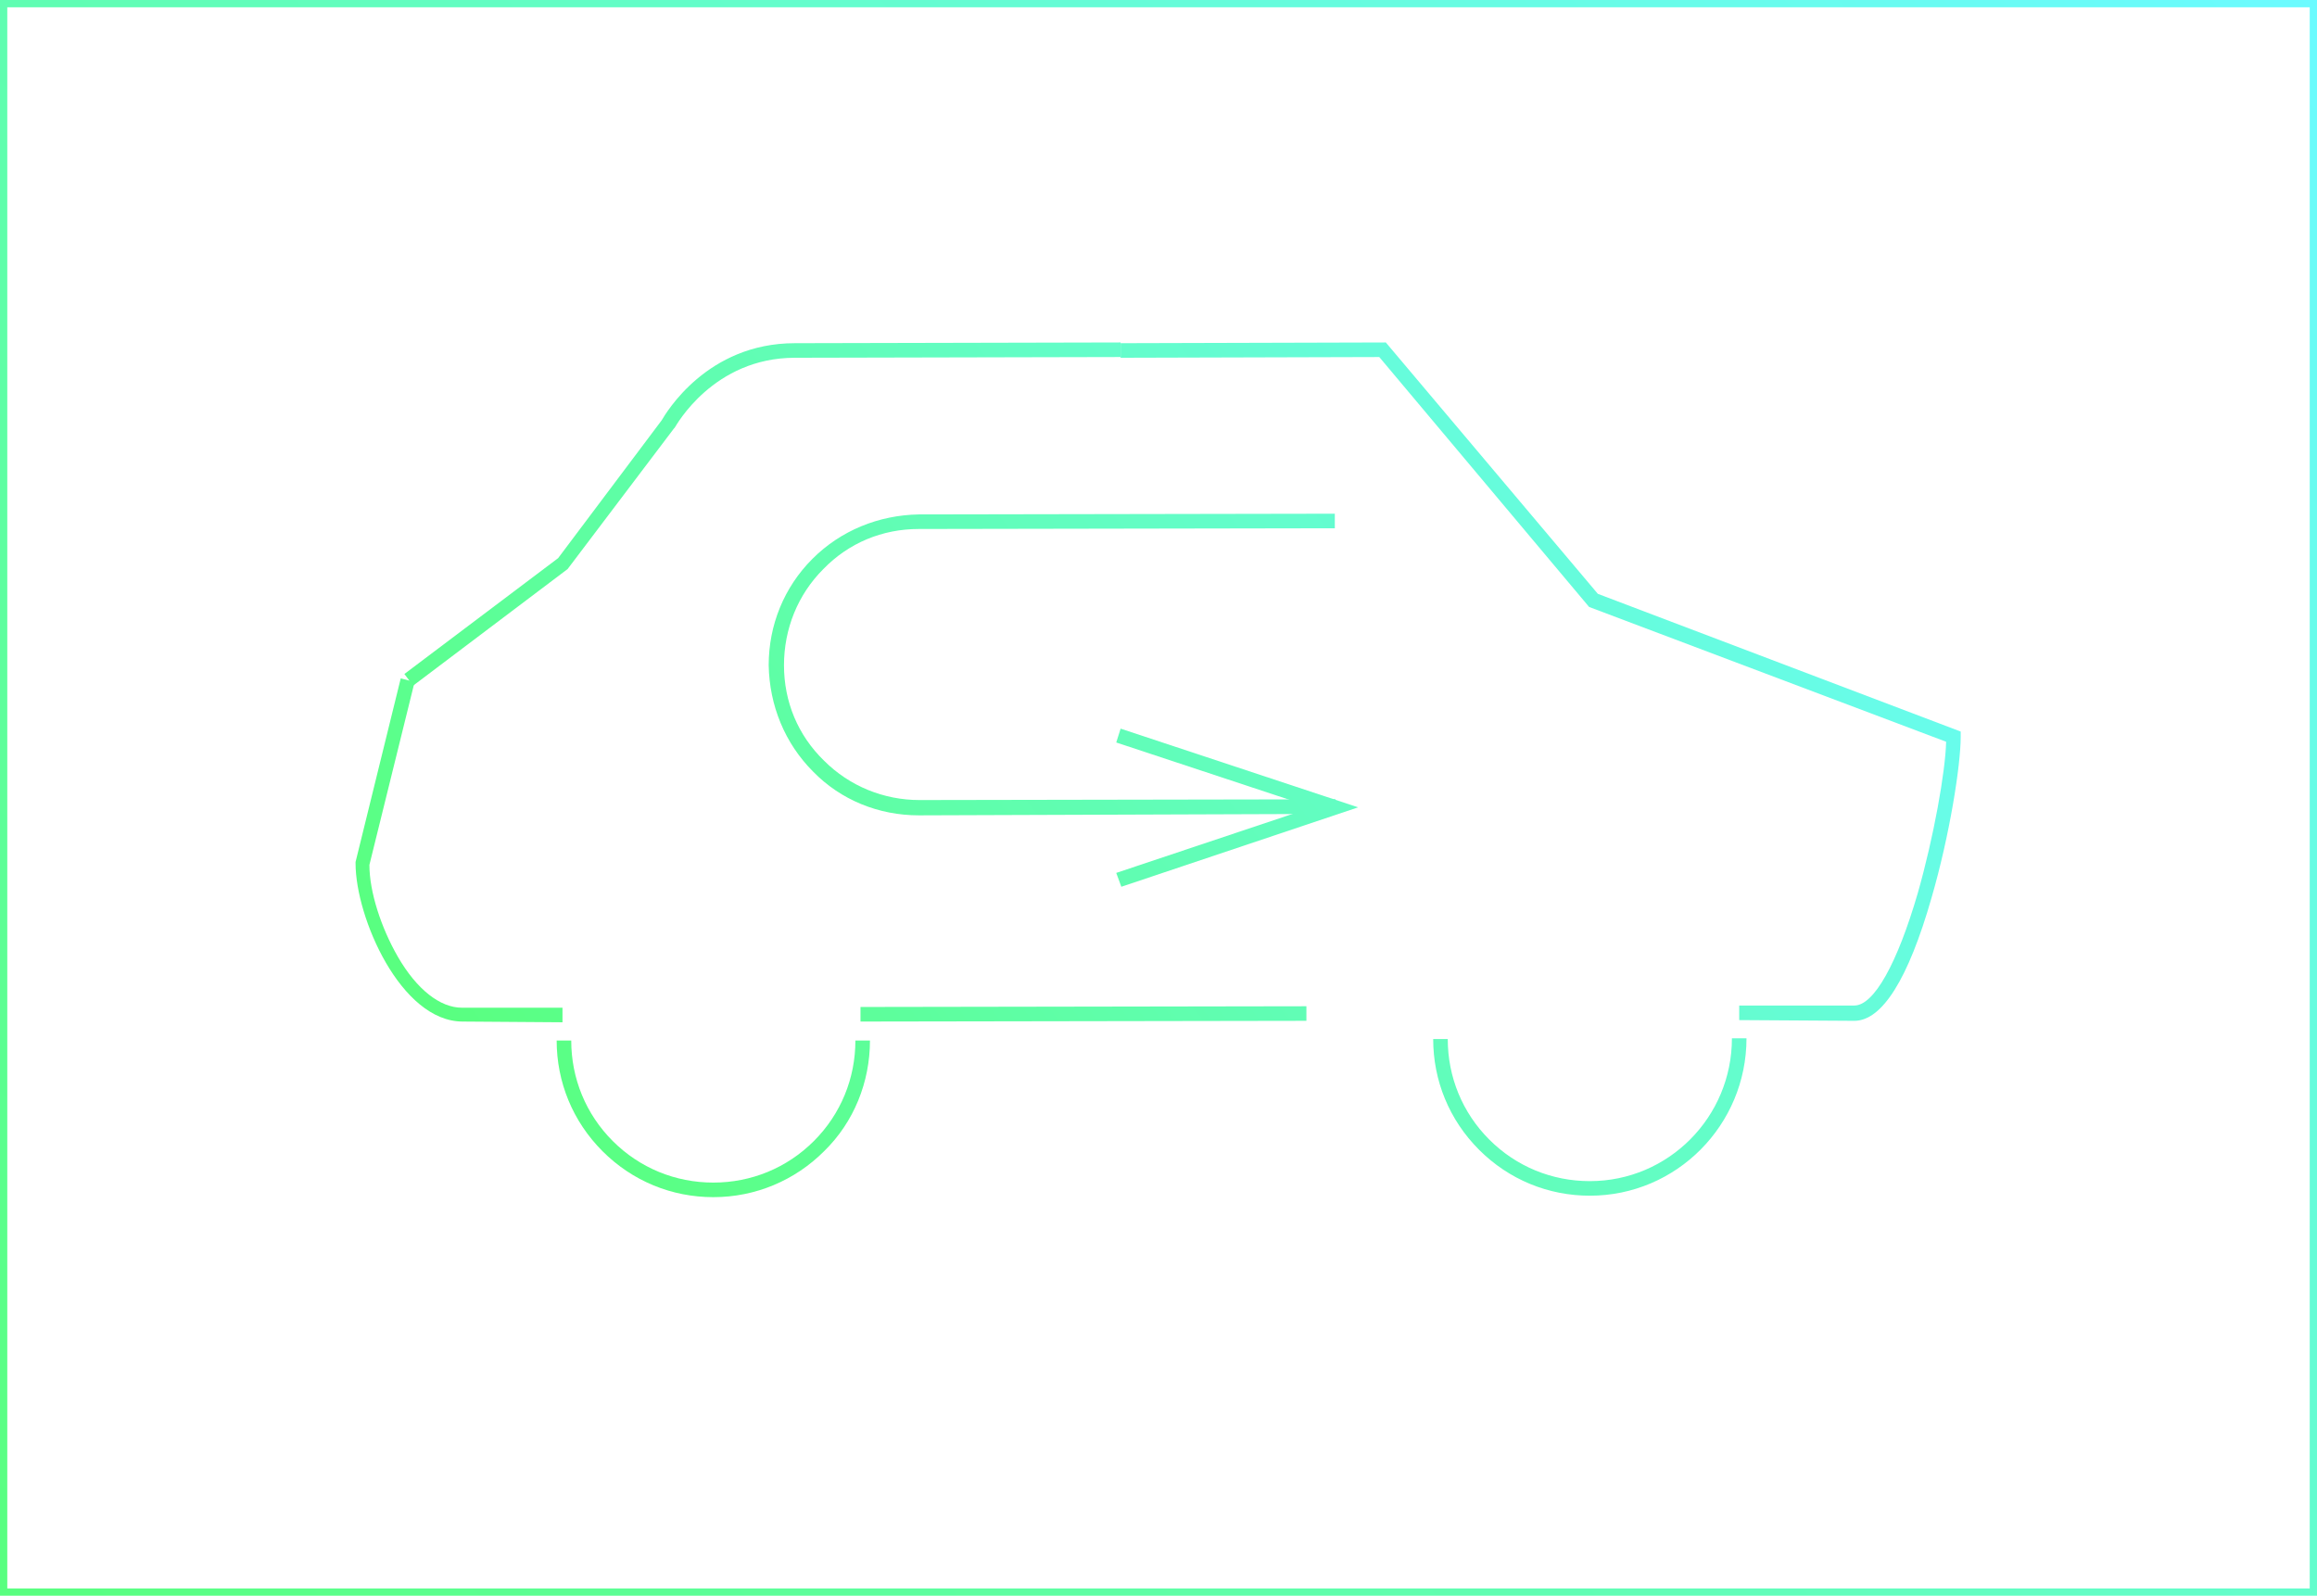
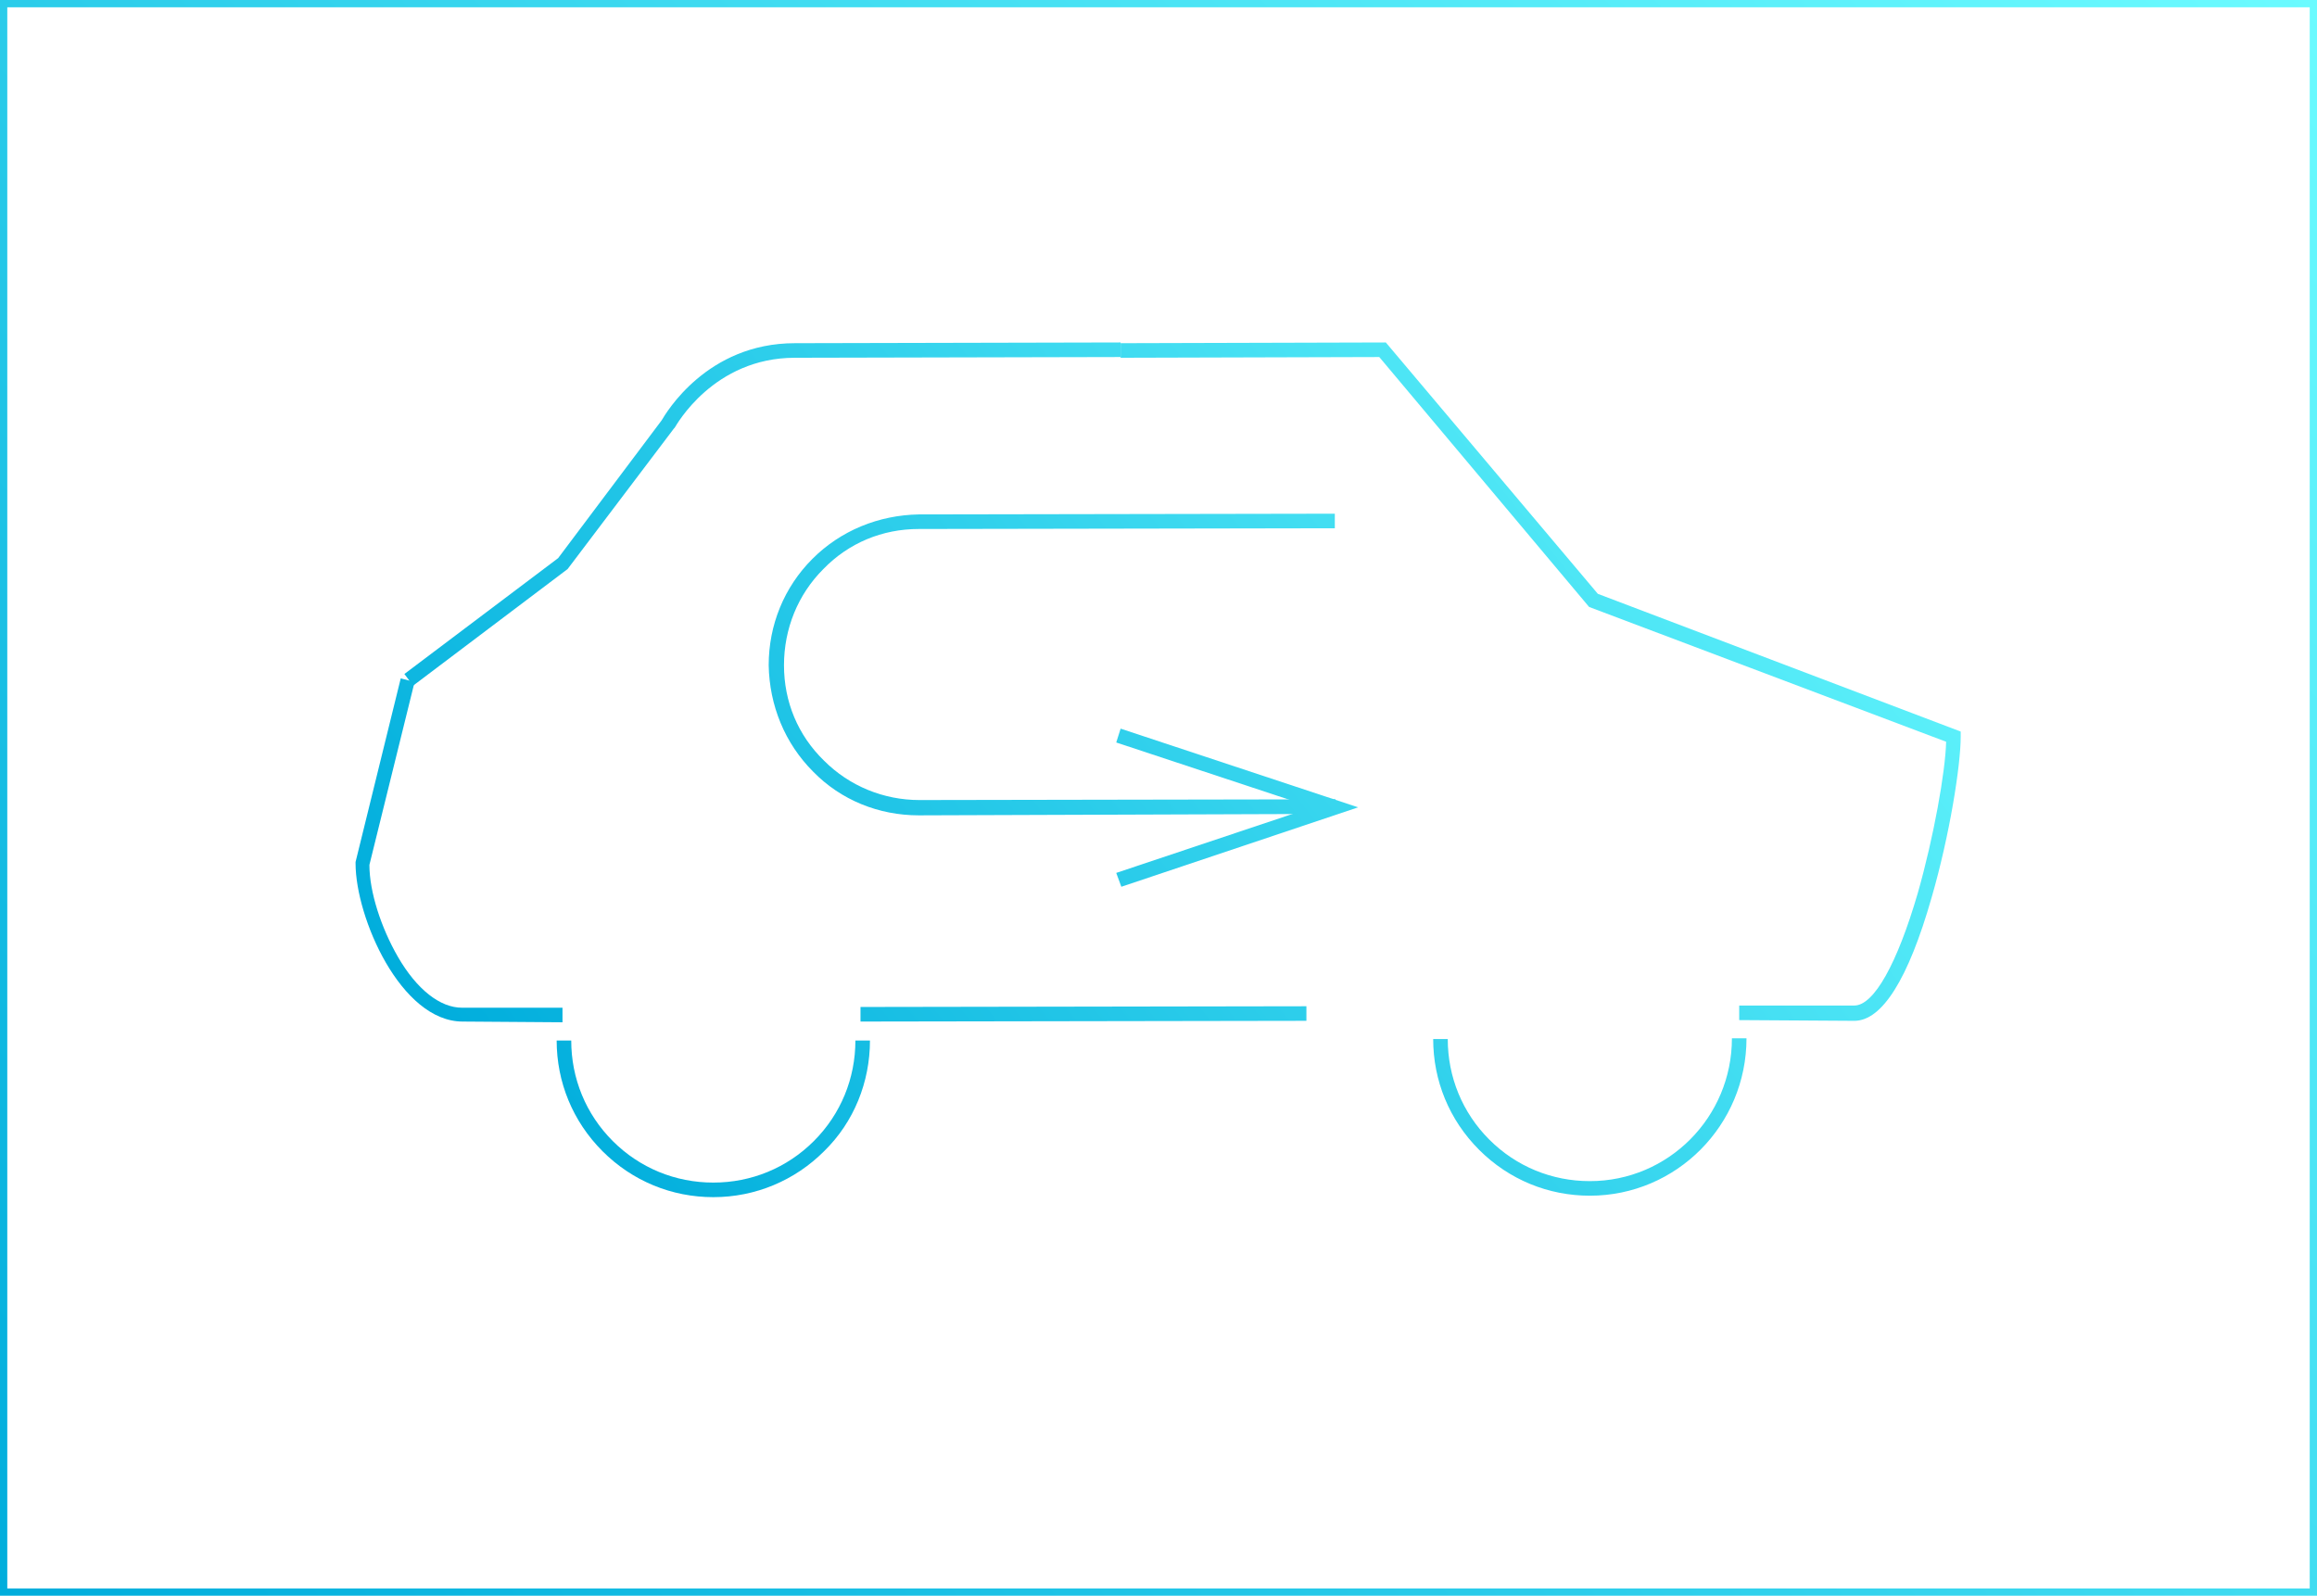
- <svg xmlns="http://www.w3.org/2000/svg" xmlns:ns1="&amp;ns_ai;" version="1.1" id="Layer_2" x="0px" y="0px" viewBox="0 0 318 219" style="enable-background:new 0 0 318 219;" xml:space="preserve">
-   <defs id="defs76" />
-   <style type="text/css" id="style3">
+ <svg xmlns="http://www.w3.org/2000/svg" version="1.1" id="Layer_2" x="0px" y="0px" viewBox="0 0 318 219" style="enable-background:new 0 0 318 219;" xml:space="preserve">
+   <style type="text/css">
	.st0{fill:url(#SVGID_1_);}
	.st1{fill:url(#SVGID_2_);}
	.st2{fill:url(#SVGID_3_);}
	.st3{fill:url(#SVGID_4_);}
	.st4{fill:url(#SVGID_5_);}
	.st5{fill:url(#SVGID_6_);}
	.st6{fill:url(#SVGID_7_);}
	.st7{fill:url(#SVGID_8_);}
	.st8{fill:none;stroke:url(#SVGID_9_);stroke-miterlimit:10;}
</style>
-   <switch id="switch5">
-     <g ns1:extraneous="self" id="g7">
-       <g id="g9">
+   <switch>
+     <g>
+       <g>
        <linearGradient id="SVGID_1_" gradientUnits="userSpaceOnUse" x1="124.891" y1="222.9" x2="297.927" y2="83.475">
-           <stop offset="0" style="stop-color:#59FF7F" id="stop12" />
-           <stop offset="1" style="stop-color:#6BFBFF" id="stop14" />
+           <stop offset="0" style="stop-color:#00ADDC" />
+           <stop offset="1" style="stop-color:#6BFBFF" />
        </linearGradient>
-         <path class="st0" d="M218.2,164.1c-5.7,0-11.1-2.2-15.2-6.3c-4.1-4.1-6.3-9.5-6.3-15.2l2,0c0,5.2,2,10.1,5.7,13.8     c3.7,3.7,8.6,5.7,13.8,5.7c0,0,0,0,0,0c10.8,0,19.5-8.8,19.5-19.6l2,0C239.7,154.4,230.1,164.1,218.2,164.1     C218.2,164.1,218.2,164.1,218.2,164.1z" id="path16" />
+         <path class="st0" d="M218.2,164.1c-5.7,0-11.1-2.2-15.2-6.3c-4.1-4.1-6.3-9.5-6.3-15.2l2,0c0,5.2,2,10.1,5.7,13.8     c3.7,3.7,8.6,5.7,13.8,5.7c0,0,0,0,0,0c10.8,0,19.5-8.8,19.5-19.6l2,0C239.7,154.4,230.1,164.1,218.2,164.1     C218.2,164.1,218.2,164.1,218.2,164.1z" />
        <linearGradient id="SVGID_2_" gradientUnits="userSpaceOnUse" x1="77.634" y1="164.251" x2="250.67" y2="24.826">
-           <stop offset="0" style="stop-color:#59FF7F" id="stop19" />
-           <stop offset="1" style="stop-color:#6BFBFF" id="stop21" />
+           <stop offset="0" style="stop-color:#00ADDC" />
+           <stop offset="1" style="stop-color:#6BFBFF" />
        </linearGradient>
-         <path class="st1" d="M97.9,164.3c-5.7,0-11.1-2.2-15.2-6.3c-4.1-4.1-6.3-9.5-6.3-15.2l2,0c0,5.2,2,10.1,5.7,13.8     c3.7,3.7,8.6,5.7,13.8,5.7c0,0,0,0,0,0c5.2,0,10.1-2,13.8-5.7c3.7-3.7,5.7-8.6,5.7-13.8l2,0c0,5.7-2.2,11.2-6.3,15.2     C109.1,162,103.7,164.3,97.9,164.3C97.9,164.3,97.9,164.3,97.9,164.3z" id="path23" />
+         <path class="st1" d="M97.9,164.3c-5.7,0-11.1-2.2-15.2-6.3c-4.1-4.1-6.3-9.5-6.3-15.2l2,0c0,5.2,2,10.1,5.7,13.8     c3.7,3.7,8.6,5.7,13.8,5.7c0,0,0,0,0,0c5.2,0,10.1-2,13.8-5.7c3.7-3.7,5.7-8.6,5.7-13.8l2,0c0,5.7-2.2,11.2-6.3,15.2     C109.1,162,103.7,164.3,97.9,164.3C97.9,164.3,97.9,164.3,97.9,164.3z" />
        <linearGradient id="SVGID_3_" gradientUnits="userSpaceOnUse" x1="93.334" y1="183.736" x2="266.37" y2="44.311">
-           <stop offset="0" style="stop-color:#59FF7F" id="stop26" />
-           <stop offset="1" style="stop-color:#6BFBFF" id="stop28" />
+           <stop offset="0" style="stop-color:#00ADDC" />
+           <stop offset="1" style="stop-color:#6BFBFF" />
        </linearGradient>
-         <polygon class="st2" points="118.1,140.2 118.1,138.2 179.3,138.1 179.3,140.1    " id="polygon30" />
+         <polygon class="st2" points="118.1,140.2 118.1,138.2 179.3,138.1 179.3,140.1    " />
        <linearGradient id="SVGID_4_" gradientUnits="userSpaceOnUse" x1="49.894" y1="129.824" x2="222.93" y2="-9.601">
-           <stop offset="0" style="stop-color:#59FF7F" id="stop33" />
-           <stop offset="1" style="stop-color:#6BFBFF" id="stop35" />
+           <stop offset="0" style="stop-color:#00ADDC" />
+           <stop offset="1" style="stop-color:#6BFBFF" />
        </linearGradient>
-         <path class="st3" d="M63.5,140.2c-8.5,0-14.7-14.3-14.7-21.7l0-0.2l6.2-25.2l1.9,0.5l-6.2,25.1c0,3.7,1.6,8.6,3.9,12.6     c2.6,4.5,5.8,7,8.8,7c0,0,0,0,0,0l13.8,0l0,2L63.5,140.2C63.5,140.2,63.5,140.2,63.5,140.2z" id="path37" />
+         <path class="st3" d="M63.5,140.2c-8.5,0-14.7-14.3-14.7-21.7l0-0.2l6.2-25.2l1.9,0.5l-6.2,25.1c0,3.7,1.6,8.6,3.9,12.6     c2.6,4.5,5.8,7,8.8,7c0,0,0,0,0,0l13.8,0l0,2L63.5,140.2C63.5,140.2,63.5,140.2,63.5,140.2z" />
        <linearGradient id="SVGID_5_" gradientUnits="userSpaceOnUse" x1="93.177" y1="183.542" x2="266.213" y2="44.117">
-           <stop offset="0" style="stop-color:#59FF7F" id="stop40" />
-           <stop offset="1" style="stop-color:#6BFBFF" id="stop42" />
+           <stop offset="0" style="stop-color:#00ADDC" />
+           <stop offset="1" style="stop-color:#6BFBFF" />
        </linearGradient>
-         <path class="st4" d="M238.7,140l0-2l15.8,0c2.7,0,5.9-5.8,8.7-15.4c2.2-7.7,3.8-16.7,3.9-20.8l-49-18.5L189.3,49l-35.5,0.1l0-2     l36.4-0.1l29.1,34.5l49.8,18.9l0,0.7c0,3.9-1.5,13.5-4,22.1c-3.2,11.2-6.8,16.9-10.6,16.9L238.7,140z" id="path44" />
+         <path class="st4" d="M238.7,140l0-2l15.8,0c2.7,0,5.9-5.8,8.7-15.4c2.2-7.7,3.8-16.7,3.9-20.8l-49-18.5L189.3,49l-35.5,0.1l0-2     l36.4-0.1l29.1,34.5l49.8,18.9l0,0.7c0,3.9-1.5,13.5-4,22.1c-3.2,11.2-6.8,16.9-10.6,16.9L238.7,140z" />
        <linearGradient id="SVGID_6_" gradientUnits="userSpaceOnUse" x1="40.617" y1="118.311" x2="213.654" y2="-21.114">
-           <stop offset="0" style="stop-color:#59FF7F" id="stop47" />
-           <stop offset="1" style="stop-color:#6BFBFF" id="stop49" />
+           <stop offset="0" style="stop-color:#00ADDC" />
+           <stop offset="1" style="stop-color:#6BFBFF" />
        </linearGradient>
-         <path class="st5" d="M56.7,94.1l-1.2-1.6l21.1-15.9l14.2-18.9c0.6-1,6.2-10.6,18.3-10.6l44.7-0.1l0,2l-44.7,0.1     c-11.2,0-16.3,9.3-16.5,9.6l-0.1,0.1L77.9,78.1L56.7,94.1z" id="path51" />
+         <path class="st5" d="M56.7,94.1l-1.2-1.6l21.1-15.9l14.2-18.9c0.6-1,6.2-10.6,18.3-10.6l44.7-0.1l0,2l-44.7,0.1     c-11.2,0-16.3,9.3-16.5,9.6l-0.1,0.1L77.9,78.1L56.7,94.1z" />
        <linearGradient id="SVGID_7_" gradientUnits="userSpaceOnUse" x1="70.881" y1="155.87" x2="243.917" y2="16.445">
-           <stop offset="0" style="stop-color:#59FF7F" id="stop54" />
-           <stop offset="1" style="stop-color:#6BFBFF" id="stop56" />
+           <stop offset="0" style="stop-color:#00ADDC" />
+           <stop offset="1" style="stop-color:#6BFBFF" />
        </linearGradient>
-         <path class="st6" d="M126.1,111.9c-5.5,0-10.7-2.1-14.5-6c-3.9-3.9-6-9.1-6.1-14.6c0-5.5,2.1-10.7,6-14.6c3.9-3.9,9.1-6,14.6-6.1     l57.1-0.1l0,2l-57.1,0.1c-5,0-9.6,1.9-13.1,5.5c-3.5,3.5-5.4,8.2-5.4,13.2c0,5,1.9,9.6,5.5,13.1c3.5,3.5,8.2,5.4,13.1,5.4     c0,0,0,0,0,0l57.1-0.1l0,2L126.1,111.9C126.2,111.9,126.1,111.9,126.1,111.9z" id="path58" />
+         <path class="st6" d="M126.1,111.9c-5.5,0-10.7-2.1-14.5-6c-3.9-3.9-6-9.1-6.1-14.6c0-5.5,2.1-10.7,6-14.6c3.9-3.9,9.1-6,14.6-6.1     l57.1-0.1l0,2l-57.1,0.1c-5,0-9.6,1.9-13.1,5.5c-3.5,3.5-5.4,8.2-5.4,13.2c0,5,1.9,9.6,5.5,13.1c3.5,3.5,8.2,5.4,13.1,5.4     c0,0,0,0,0,0l57.1-0.1l0,2L126.1,111.9C126.2,111.9,126.1,111.9,126.1,111.9z" />
        <linearGradient id="SVGID_8_" gradientUnits="userSpaceOnUse" x1="85.287" y1="173.749" x2="258.323" y2="34.324">
-           <stop offset="0" style="stop-color:#59FF7F" id="stop61" />
-           <stop offset="1" style="stop-color:#6BFBFF" id="stop63" />
+           <stop offset="0" style="stop-color:#00ADDC" />
+           <stop offset="1" style="stop-color:#6BFBFF" />
        </linearGradient>
-         <polygon class="st7" points="153.9,121.7 153.2,119.8 180.1,110.8 153.2,101.9 153.8,100 186.4,110.8    " id="polygon65" />
+         <polygon class="st7" points="153.9,121.7 153.2,119.8 180.1,110.8 153.2,101.9 153.8,100 186.4,110.8    " />
        <linearGradient id="SVGID_9_" gradientUnits="userSpaceOnUse" x1="20.664" y1="240.776" x2="297.336" y2="-21.776">
-           <stop offset="0" style="stop-color:#59FF7F" id="stop68" />
-           <stop offset="1" style="stop-color:#6BFBFF" id="stop70" />
+           <stop offset="0" style="stop-color:#00ADDC" />
+           <stop offset="1" style="stop-color:#6BFBFF" />
        </linearGradient>
-         <rect x="0.5" y="0.5" class="st8" width="317" height="218" id="rect72" />
+         <rect x="0.5" y="0.5" class="st8" width="317" height="218" />
      </g>
    </g>
  </switch>
</svg>
